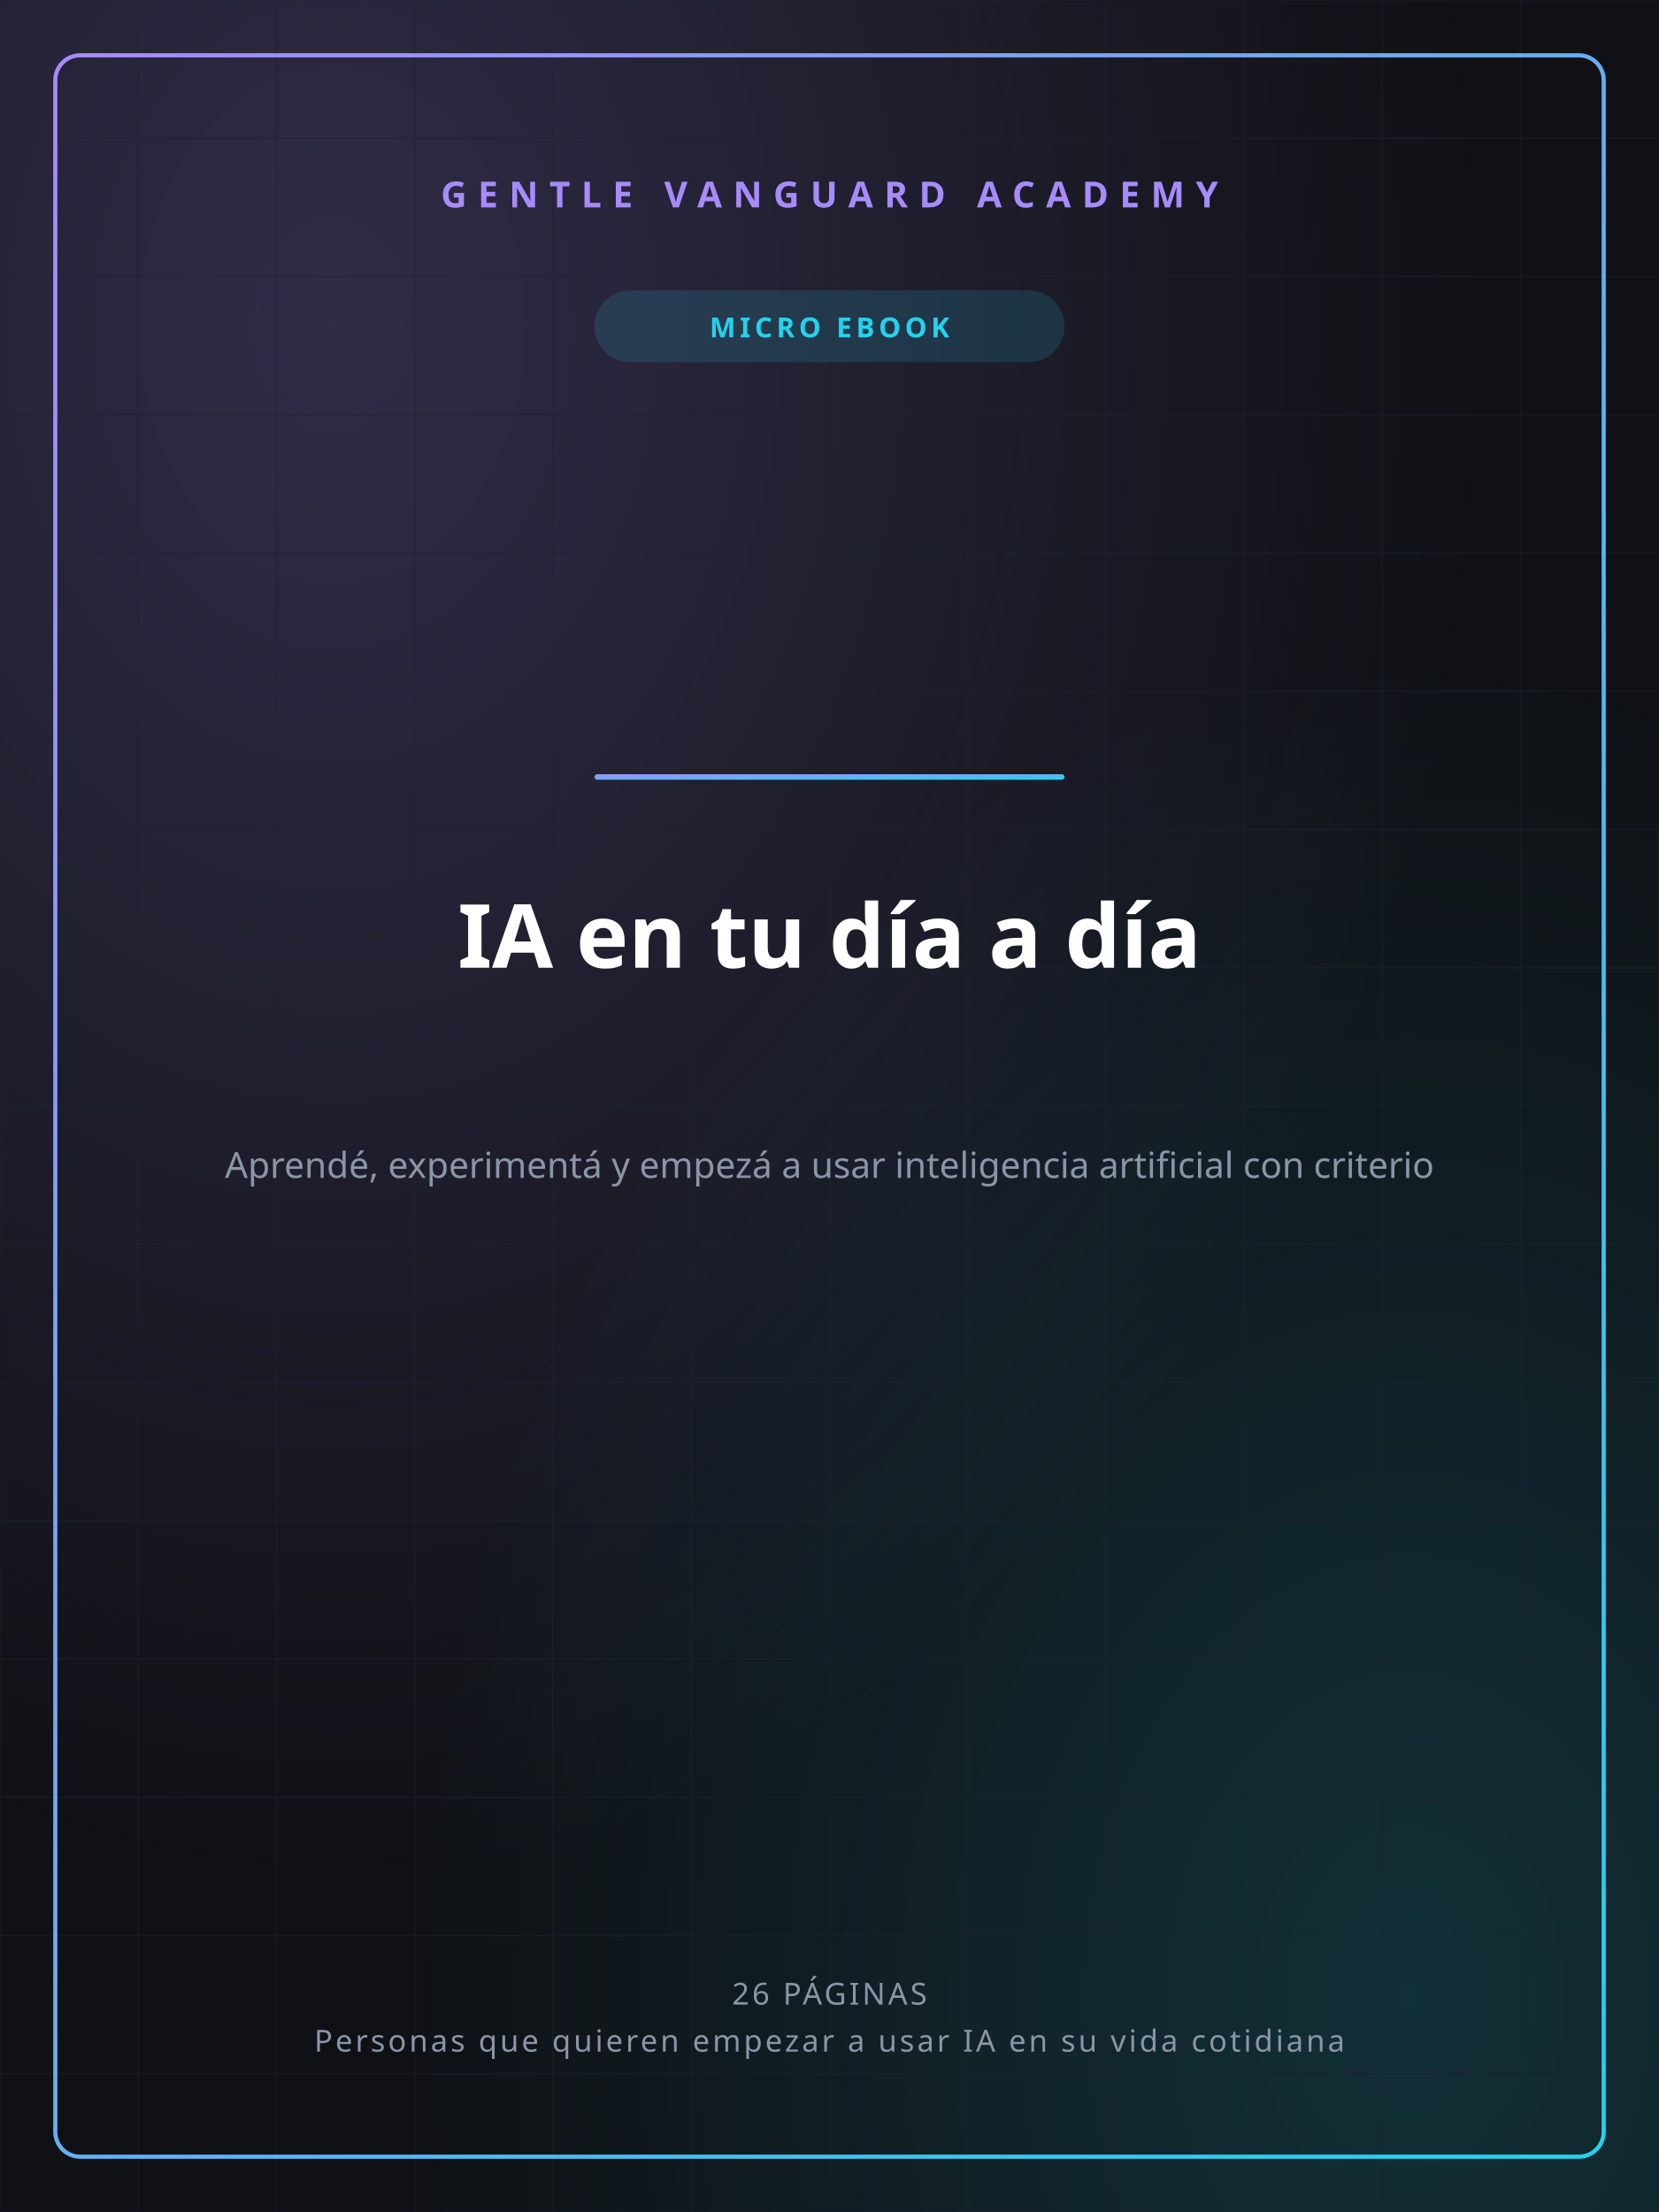
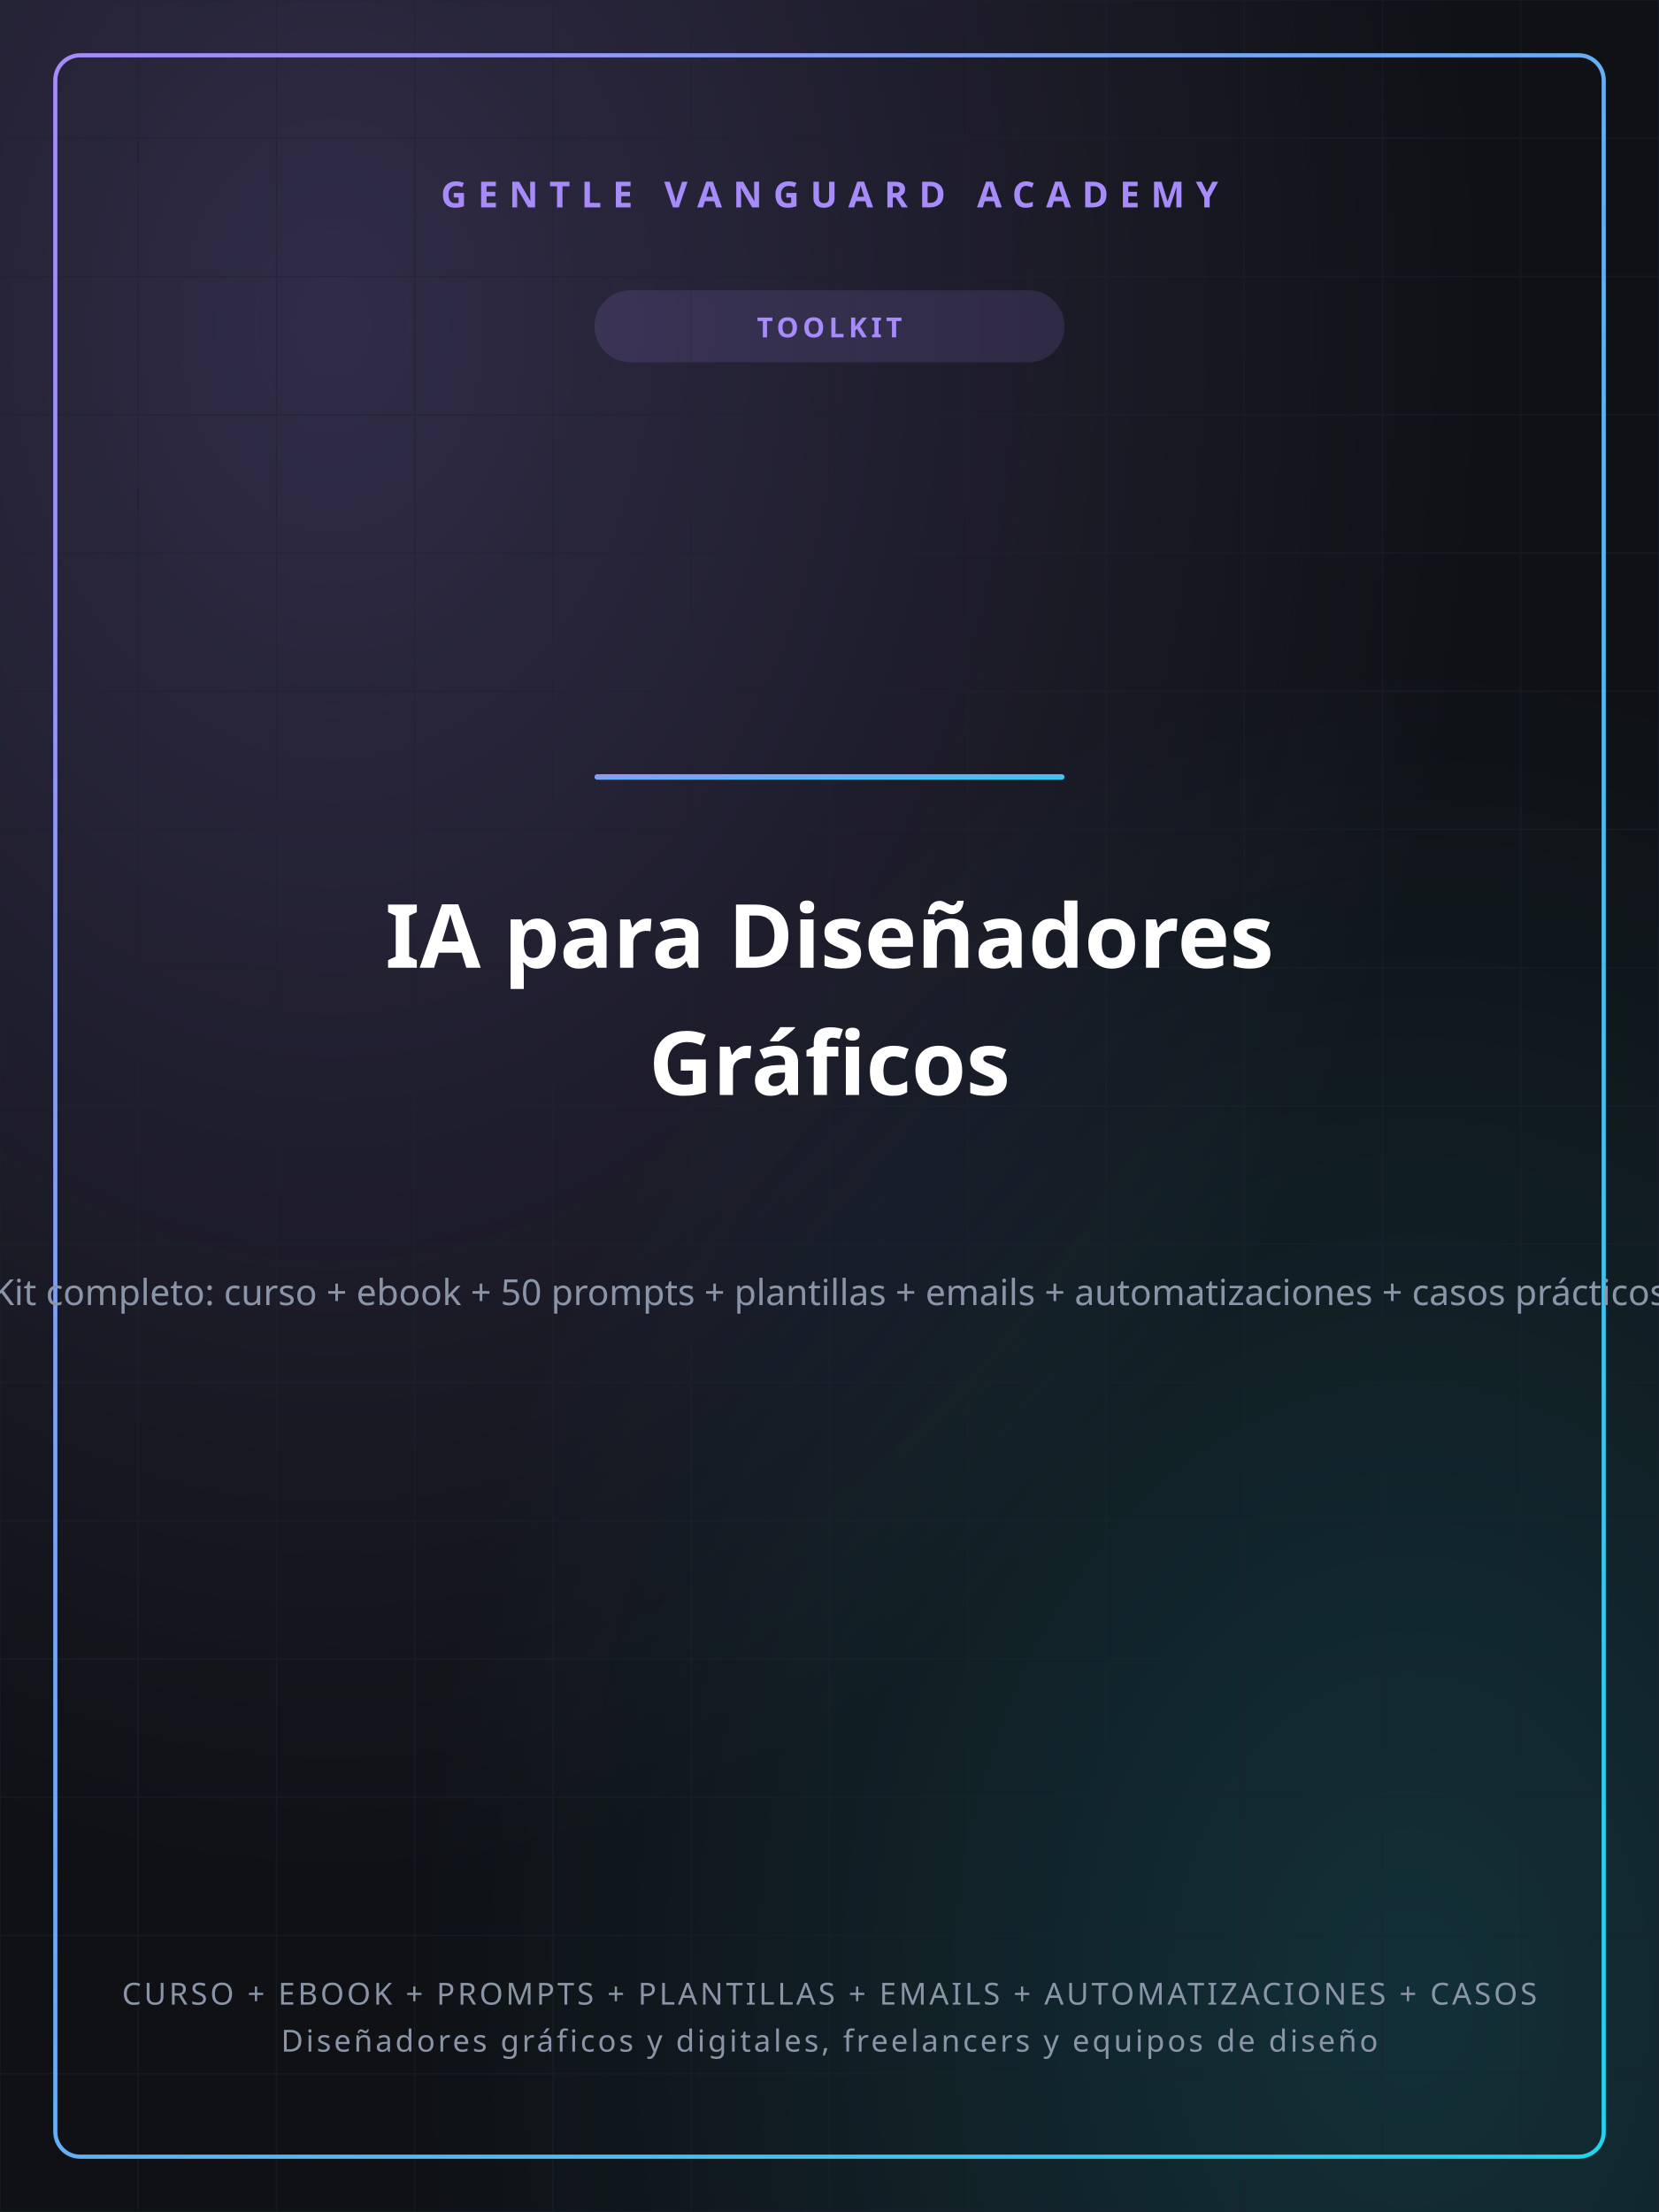
<svg xmlns="http://www.w3.org/2000/svg" width="1200" height="1600" viewBox="0 0 1200 1600">
  <defs>
    <linearGradient id="gvGrad" x1="0" y1="0" x2="1" y2="1">
      <stop offset="0%" stop-color="#A78BFA" />
      <stop offset="100%" stop-color="#22D3EE" />
    </linearGradient>
    <radialGradient id="glowA" cx="0.2" cy="0.15" r="0.7">
      <stop offset="0%" stop-color="#A78BFA" stop-opacity="0.22" />
      <stop offset="100%" stop-color="#A78BFA" stop-opacity="0" />
    </radialGradient>
    <radialGradient id="glowB" cx="0.85" cy="0.9" r="0.6">
      <stop offset="0%" stop-color="#22D3EE" stop-opacity="0.16" />
      <stop offset="100%" stop-color="#22D3EE" stop-opacity="0" />
    </radialGradient>
  </defs>
  <rect width="1200" height="1600" fill="#0F1115" />
  <rect width="1200" height="1600" fill="url(#glowA)" />
  <rect width="1200" height="1600" fill="url(#glowB)" />
  <g stroke="#1c2230" stroke-width="1" opacity="0.5">
    <line x1="0" y1="0" x2="0" y2="1600" />
    <line x1="100" y1="0" x2="100" y2="1600" />
    <line x1="200" y1="0" x2="200" y2="1600" />
    <line x1="300" y1="0" x2="300" y2="1600" />
    <line x1="400" y1="0" x2="400" y2="1600" />
    <line x1="500" y1="0" x2="500" y2="1600" />
    <line x1="600" y1="0" x2="600" y2="1600" />
    <line x1="700" y1="0" x2="700" y2="1600" />
    <line x1="800" y1="0" x2="800" y2="1600" />
    <line x1="900" y1="0" x2="900" y2="1600" />
    <line x1="1000" y1="0" x2="1000" y2="1600" />
    <line x1="1100" y1="0" x2="1100" y2="1600" />
    <line x1="1200" y1="0" x2="1200" y2="1600" />
    <line x1="0" y1="0" x2="1200" y2="0" />
    <line x1="0" y1="100" x2="1200" y2="100" />
    <line x1="0" y1="200" x2="1200" y2="200" />
    <line x1="0" y1="300" x2="1200" y2="300" />
    <line x1="0" y1="400" x2="1200" y2="400" />
    <line x1="0" y1="500" x2="1200" y2="500" />
    <line x1="0" y1="600" x2="1200" y2="600" />
    <line x1="0" y1="700" x2="1200" y2="700" />
    <line x1="0" y1="800" x2="1200" y2="800" />
    <line x1="0" y1="900" x2="1200" y2="900" />
    <line x1="0" y1="1000" x2="1200" y2="1000" />
    <line x1="0" y1="1100" x2="1200" y2="1100" />
    <line x1="0" y1="1200" x2="1200" y2="1200" />
    <line x1="0" y1="1300" x2="1200" y2="1300" />
    <line x1="0" y1="1400" x2="1200" y2="1400" />
    <line x1="0" y1="1500" x2="1200" y2="1500" />
    <line x1="0" y1="1600" x2="1200" y2="1600" />
  </g>
  <rect x="40" y="40" width="1120" height="1520" fill="none" stroke="url(#gvGrad)" stroke-width="3" rx="18" />
  <text x="600" y="150" text-anchor="middle" font-family="'Space Grotesk','Segoe UI',sans-serif" font-size="26" font-weight="700" fill="#A78BFA" letter-spacing="8">GENTLE VANGUARD ACADEMY</text>
-   <rect x="430" y="210" width="340" height="52" rx="26" fill="#22D3EE" opacity="0.14" />
-   <text x="600" y="244" text-anchor="middle" font-family="'Space Grotesk','Segoe UI',sans-serif" font-size="20" font-weight="700" fill="#22D3EE" letter-spacing="3">MICRO EBOOK</text>
+   <rect x="430" y="210" width="340" height="52" rx="26" fill="#A78BFA" opacity="0.14" />
+   <text x="600" y="244" text-anchor="middle" font-family="'Space Grotesk','Segoe UI',sans-serif" font-size="20" font-weight="700" fill="#A78BFA" letter-spacing="3">TOOLKIT</text>
  <rect x="430" y="560" width="340" height="4" rx="2" fill="url(#gvGrad)" />
-   <text x="600" y="700" text-anchor="middle" font-family="'Space Grotesk','Segoe UI',sans-serif" font-size="64" font-weight="800" fill="#ffffff">IA en tu día a día</text>
-   <text x="600" y="852" text-anchor="middle" font-family="'Space Grotesk','Segoe UI',sans-serif" font-size="26" font-weight="400" fill="#8b95a8">Aprendé, experimentá y empezá a usar inteligencia artificial con criterio</text>
-   <text x="600" y="1450" text-anchor="middle" font-family="'Space Grotesk','Segoe UI',sans-serif" font-size="22" font-weight="500" fill="#8b95a8" letter-spacing="2">26 PÁGINAS</text>
-   <text x="600" y="1484" text-anchor="middle" font-family="'Space Grotesk','Segoe UI',sans-serif" font-size="22" font-weight="500" fill="#8b95a8" letter-spacing="2">Personas que quieren empezar a usar IA en su vida cotidiana</text>
+   <text x="600" y="700" text-anchor="middle" font-family="'Space Grotesk','Segoe UI',sans-serif" font-size="64" font-weight="800" fill="#ffffff">IA para Diseñadores</text>
+   <text x="600" y="792" text-anchor="middle" font-family="'Space Grotesk','Segoe UI',sans-serif" font-size="64" font-weight="800" fill="#ffffff">Gráficos</text>
+   <text x="600" y="944" text-anchor="middle" font-family="'Space Grotesk','Segoe UI',sans-serif" font-size="26" font-weight="400" fill="#8b95a8">Kit completo: curso + ebook + 50 prompts + plantillas + emails + automatizaciones + casos prácticos</text>
+   <text x="600" y="1450" text-anchor="middle" font-family="'Space Grotesk','Segoe UI',sans-serif" font-size="22" font-weight="500" fill="#8b95a8" letter-spacing="2">CURSO + EBOOK + PROMPTS + PLANTILLAS + EMAILS + AUTOMATIZACIONES + CASOS</text>
+   <text x="600" y="1484" text-anchor="middle" font-family="'Space Grotesk','Segoe UI',sans-serif" font-size="22" font-weight="500" fill="#8b95a8" letter-spacing="2">Diseñadores gráficos y digitales, freelancers y equipos de diseño</text>
</svg>
